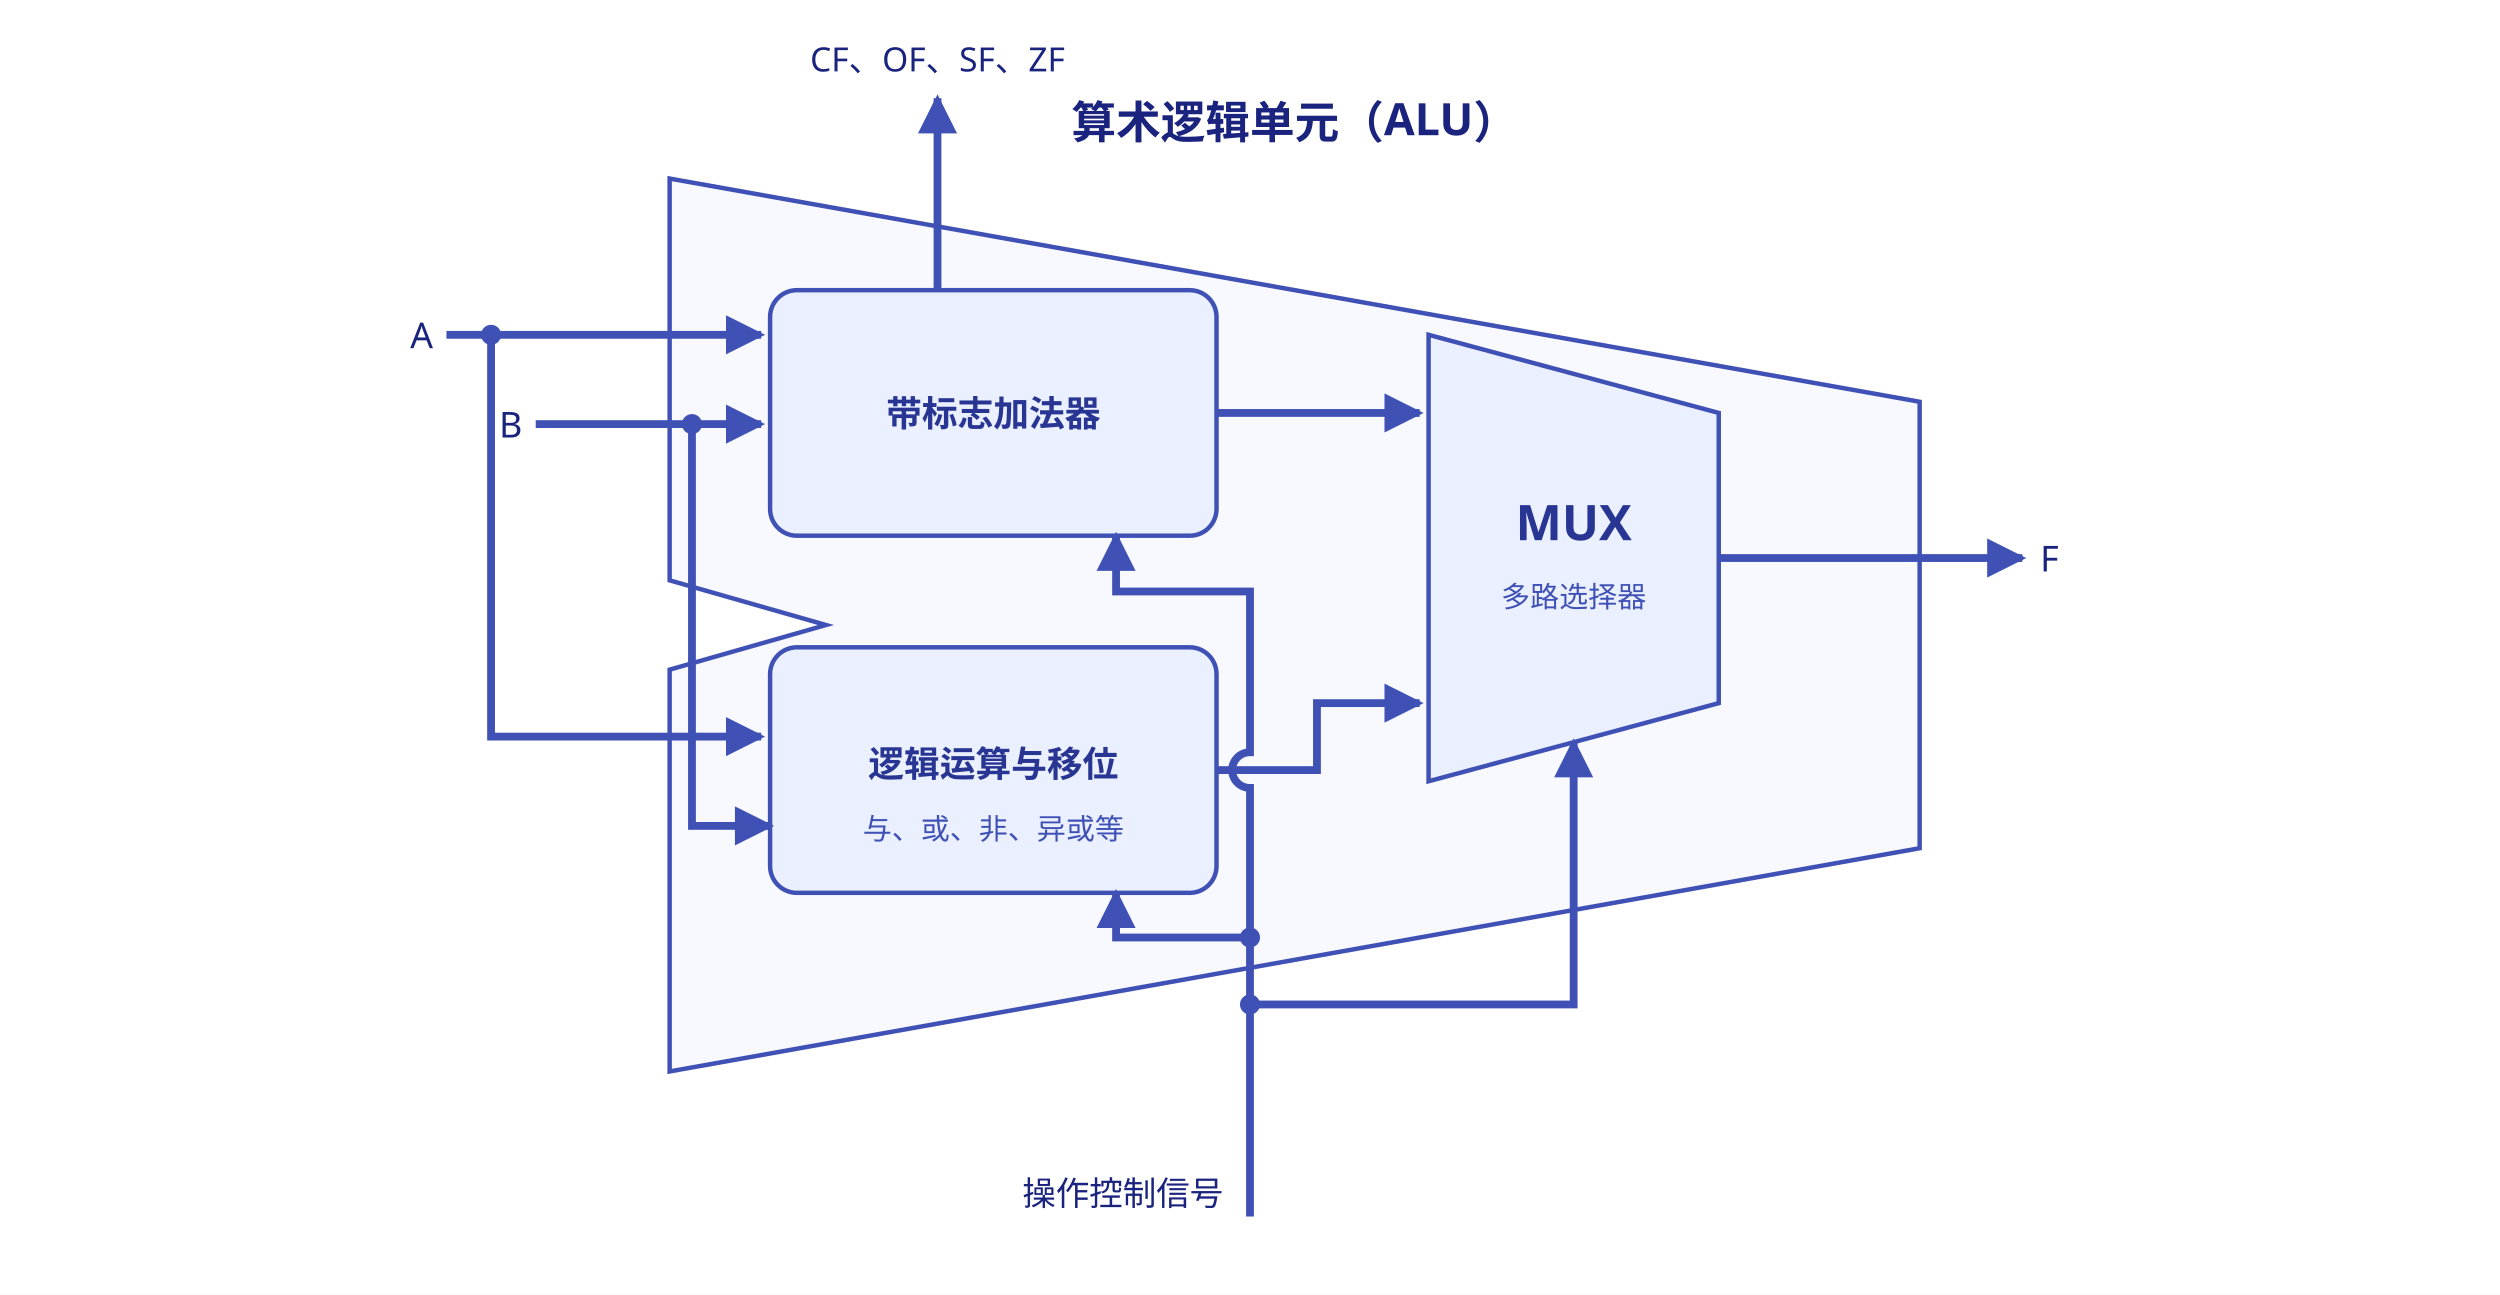
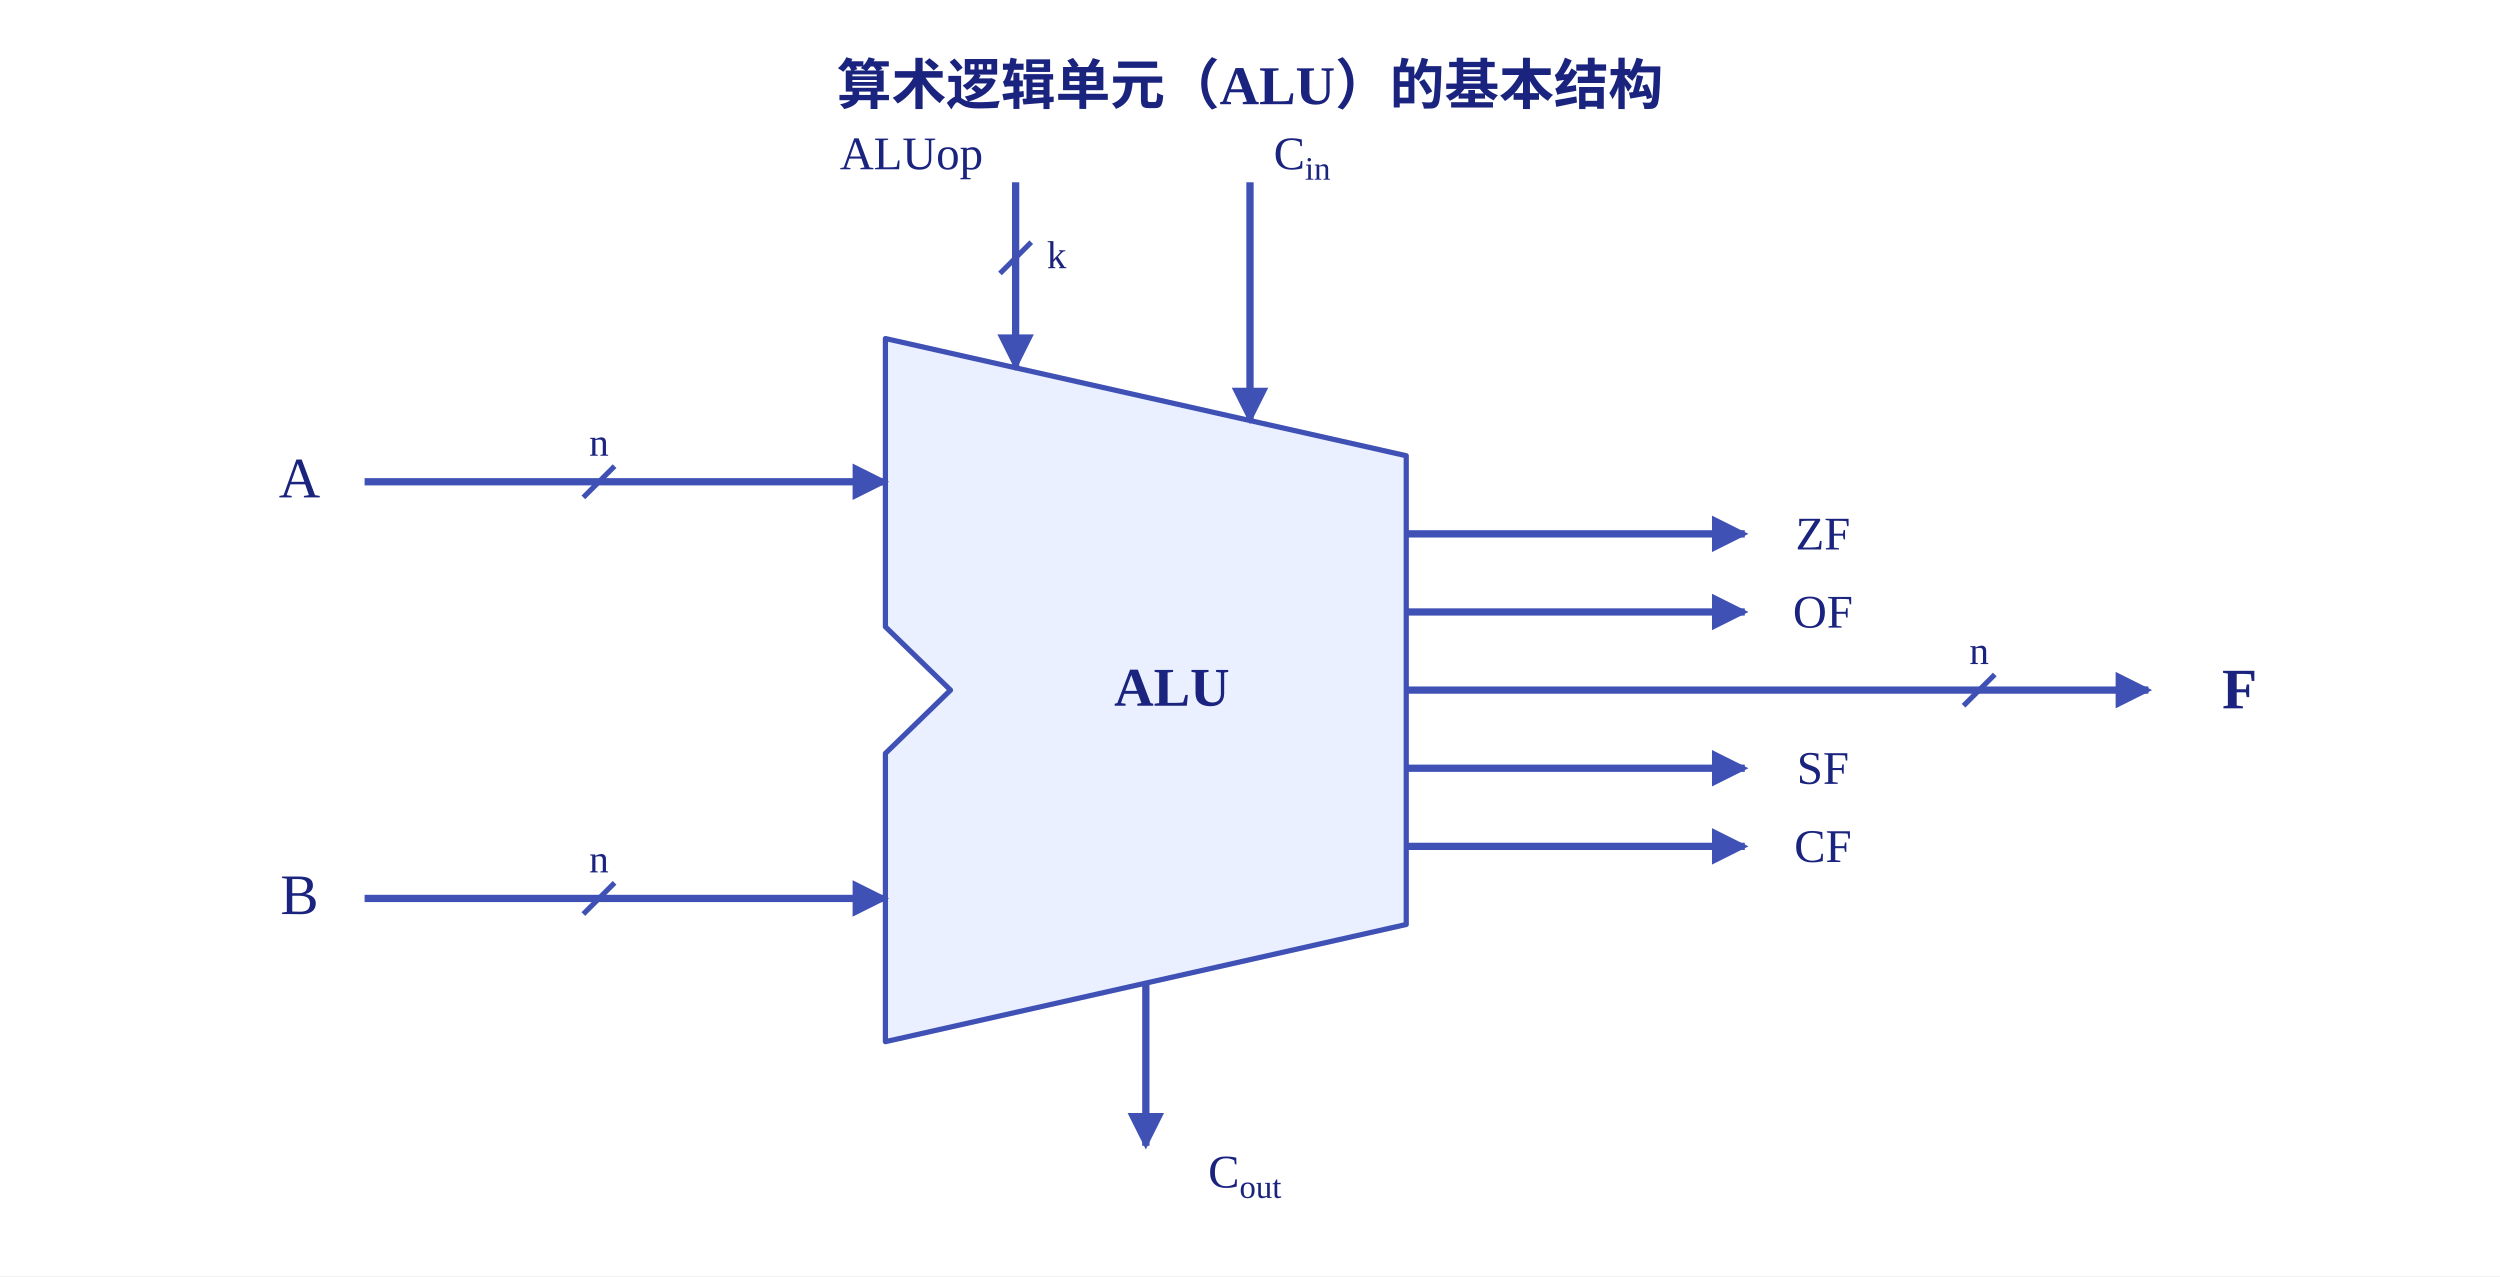
- <svg xmlns="http://www.w3.org/2000/svg" viewBox="0 0 1120 580" width="1120" height="580" role="img" aria-labelledby="title desc" font-family="Source Han Sans SC, Noto Sans SC, Source Han Sans CN, Microsoft YaHei, sans-serif">
+ <svg xmlns="http://www.w3.org/2000/svg" width="960" height="490" viewBox="0 0 960 490" role="img" aria-labelledby="title desc" font-family="Times New Roman, Times, Liberation Serif, Noto Serif, serif">
  <defs>
    <marker id="arrow" viewBox="0 0 10 10" refX="9" refY="5" markerWidth="5" markerHeight="5" orient="auto">
-       <path d="M 0 0 L 10 5 L 0 10 z" fill="#4051b5" />
+       <path d="M 0 0 L 10 5 L 0 10 Z" fill="#4051b5" />
+     </marker>
+     <marker id="red-arrow" viewBox="0 0 10 10" refX="9" refY="5" markerWidth="5" markerHeight="5" orient="auto">
+       <path d="M 0 0 L 10 5 L 0 10 Z" fill="#d62728" />
    </marker>
  </defs>
-   <rect width="1120" height="580" fill="#ffffff" />
-   <path d="M 300 80 L 860 180 V 380 L 300 480 V 300 L 370 280 L 300 260 Z" fill="#f7f9fe" stroke="#4051b5" stroke-width="2" />
-   <text x="580" y="62" text-anchor="middle" font-size="20" font-weight="700" fill="#1a237e">算术逻辑单元（ALU）</text>
-   <rect x="345" y="130" width="200" height="110" rx="12" fill="#eaf0ff" stroke="#4051b5" stroke-width="2" />
-   <text x="445" y="191" text-anchor="middle" font-size="16" font-weight="700" fill="#283593">带标志加法器</text>
-   <rect x="345" y="290" width="200" height="110" rx="12" fill="#eaf0ff" stroke="#4051b5" stroke-width="2" />
-   <text x="445" y="348" text-anchor="middle" font-size="16" font-weight="700" fill="#283593">逻辑运算与移位</text>
-   <text x="445" y="376" text-anchor="middle" font-size="13" fill="#4051b5">与、或、非、异或等</text>
-   <path d="M 640 150 L 770 185 V 315 L 640 350 Z" fill="#eaf0ff" stroke="#4051b5" stroke-width="2" />
-   <text x="705" y="242" text-anchor="middle" font-size="22" font-weight="700" fill="#283593">MUX</text>
-   <text x="705" y="272" text-anchor="middle" font-size="13" fill="#4051b5">多路选择器</text>
-   <line x1="200" y1="150" x2="341" y2="150" stroke="#4051b5" stroke-width="3.5" marker-end="url(#arrow)" />
-   <text x="194" y="156" text-anchor="end" font-size="16" fill="#1a237e">A</text>
-   <line x1="240" y1="190" x2="341" y2="190" stroke="#4051b5" stroke-width="3.5" marker-end="url(#arrow)" />
-   <text x="234" y="196" text-anchor="end" font-size="16" fill="#1a237e">B</text>
-   <circle cx="220" cy="150" r="4.5" fill="#4051b5" />
-   <circle cx="310" cy="190" r="4.5" fill="#4051b5" />
-   <path d="M 220 150 L 220 330 L 341 330" fill="none" stroke="#4051b5" stroke-width="3.5" marker-end="url(#arrow)" />
-   <path d="M 310 190 V 370 H 345" fill="none" stroke="#4051b5" stroke-width="3.5" marker-end="url(#arrow)" />
-   <line x1="545" y1="185" x2="636" y2="185" stroke="#4051b5" stroke-width="3.5" marker-end="url(#arrow)" />
-   <path d="M 545 345 L 590 345 L 590 315 L 636 315" fill="none" stroke="#4051b5" stroke-width="3.5" marker-end="url(#arrow)" />
-   <line x1="770" y1="250" x2="906" y2="250" stroke="#4051b5" stroke-width="3.5" marker-end="url(#arrow)" />
-   <text x="914" y="256" font-size="16" fill="#1a237e">F</text>
-   <line x1="420" y1="130" x2="420" y2="44" stroke="#4051b5" stroke-width="3.5" marker-end="url(#arrow)" />
-   <text x="420" y="32" text-anchor="middle" font-size="15" fill="#1a237e">CF、OF、SF、ZF</text>
-   <text x="548" y="540" text-anchor="end" font-size="15" fill="#1a237e">操作控制信号</text>
-   <path d="M 560 545 V 450 H 705 V 332.5" fill="none" stroke="#4051b5" stroke-width="3.5" marker-end="url(#arrow)" />
-   <path d="M 560 450 V 353 A 8 8 0 0 1 560 337 V 265 H 500 V 240" fill="none" stroke="#4051b5" stroke-width="3.5" marker-end="url(#arrow)" />
-   <path d="M 560 420 H 500 V 400" fill="none" stroke="#4051b5" stroke-width="3.5" marker-end="url(#arrow)" />
-   <circle cx="560" cy="450" r="4.5" fill="#4051b5" />
-   <circle cx="560" cy="420" r="4.5" fill="#4051b5" />
+   <rect width="960" height="490" fill="#ffffff" />
+   <text x="480" y="40" text-anchor="middle" font-size="21" fill="#1a237e" font-weight="700">
+     <tspan font-family="Source Han Sans SC, Noto Sans SC, Source Han Sans CN, Microsoft YaHei, sans-serif">算术逻辑单元（</tspan>ALU<tspan font-family="Source Han Sans SC, Noto Sans SC, Source Han Sans CN, Microsoft YaHei, sans-serif">）的基本结构</tspan>
+   </text>
+   <path d="M 340 130 L 540 175 V 355 L 340 400 V 289.3 L 365 265.0 L 340 240.7 Z" fill="#eaf0ff" stroke="#4051b5" stroke-width="2" stroke-linejoin="round" />
+   <text x="450.0" y="271.0" text-anchor="middle" font-size="21" fill="#1a237e" font-weight="700">ALU</text>
+   <path d="M 140 185 H 340" fill="none" stroke="#4051b5" stroke-width="2.8" stroke-linejoin="round" marker-end="url(#arrow)" />
+   <text x="115" y="191" text-anchor="middle" font-size="22" fill="#1a237e">A</text>
+   <path d="M 224 191 L 236 179" fill="none" stroke="#4051b5" stroke-width="2" stroke-linejoin="round" />
+   <text x="230" y="175" text-anchor="middle" font-size="15" fill="#1a237e">n</text>
+   <path d="M 140 345 H 340" fill="none" stroke="#4051b5" stroke-width="2.8" stroke-linejoin="round" marker-end="url(#arrow)" />
+   <text x="115" y="351" text-anchor="middle" font-size="22" fill="#1a237e">B</text>
+   <path d="M 224 351 L 236 339" fill="none" stroke="#4051b5" stroke-width="2" stroke-linejoin="round" />
+   <text x="230" y="335" text-anchor="middle" font-size="15" fill="#1a237e">n</text>
+   <path d="M 390 70 V 141" fill="none" stroke="#4051b5" stroke-width="2.8" stroke-linejoin="round" marker-end="url(#arrow)" />
+   <text x="350" y="65" text-anchor="middle" font-size="18" fill="#1a237e">ALUop</text>
+   <path d="M 384 105 L 396 93" fill="none" stroke="#4051b5" stroke-width="2" stroke-linejoin="round" />
+   <text x="402" y="103" text-anchor="start" font-size="15" fill="#1a237e">k</text>
+   <path d="M 480 70 V 161.5" fill="none" stroke="#4051b5" stroke-width="2.8" stroke-linejoin="round" marker-end="url(#arrow)" />
+   <text x="500" y="65" text-anchor="middle" font-size="18" fill="#1a237e">C<tspan font-size="12.6" dy="4">in</tspan>
+   </text>
+   <path d="M 540 205 H 670" fill="none" stroke="#4051b5" stroke-width="2.8" stroke-linejoin="round" marker-end="url(#arrow)" />
+   <text x="700" y="211" text-anchor="middle" font-size="18" fill="#1a237e">ZF</text>
+   <path d="M 540 235 H 670" fill="none" stroke="#4051b5" stroke-width="2.8" stroke-linejoin="round" marker-end="url(#arrow)" />
+   <text x="700" y="241" text-anchor="middle" font-size="18" fill="#1a237e">OF</text>
+   <path d="M 540 295 H 670" fill="none" stroke="#4051b5" stroke-width="2.8" stroke-linejoin="round" marker-end="url(#arrow)" />
+   <text x="700" y="301" text-anchor="middle" font-size="18" fill="#1a237e">SF</text>
+   <path d="M 540 325 H 670" fill="none" stroke="#4051b5" stroke-width="2.8" stroke-linejoin="round" marker-end="url(#arrow)" />
+   <text x="700" y="331" text-anchor="middle" font-size="18" fill="#1a237e">CF</text>
+   <path d="M 540 265 H 825" fill="none" stroke="#4051b5" stroke-width="2.8" stroke-linejoin="round" marker-end="url(#arrow)" />
+   <path d="M 754 271 L 766 259" fill="none" stroke="#4051b5" stroke-width="2" stroke-linejoin="round" />
+   <text x="760" y="255" text-anchor="middle" font-size="15" fill="#1a237e">n</text>
+   <text x="860" y="272" text-anchor="middle" font-size="22" fill="#1a237e" font-weight="700">F</text>
+   <path d="M 440 377.5 V 440" fill="none" stroke="#4051b5" stroke-width="2.8" stroke-linejoin="round" marker-end="url(#arrow)" />
+   <text x="478" y="456" text-anchor="middle" font-size="18" fill="#1a237e">C<tspan font-size="12.6" dy="4">out</tspan>
+   </text>
</svg>
